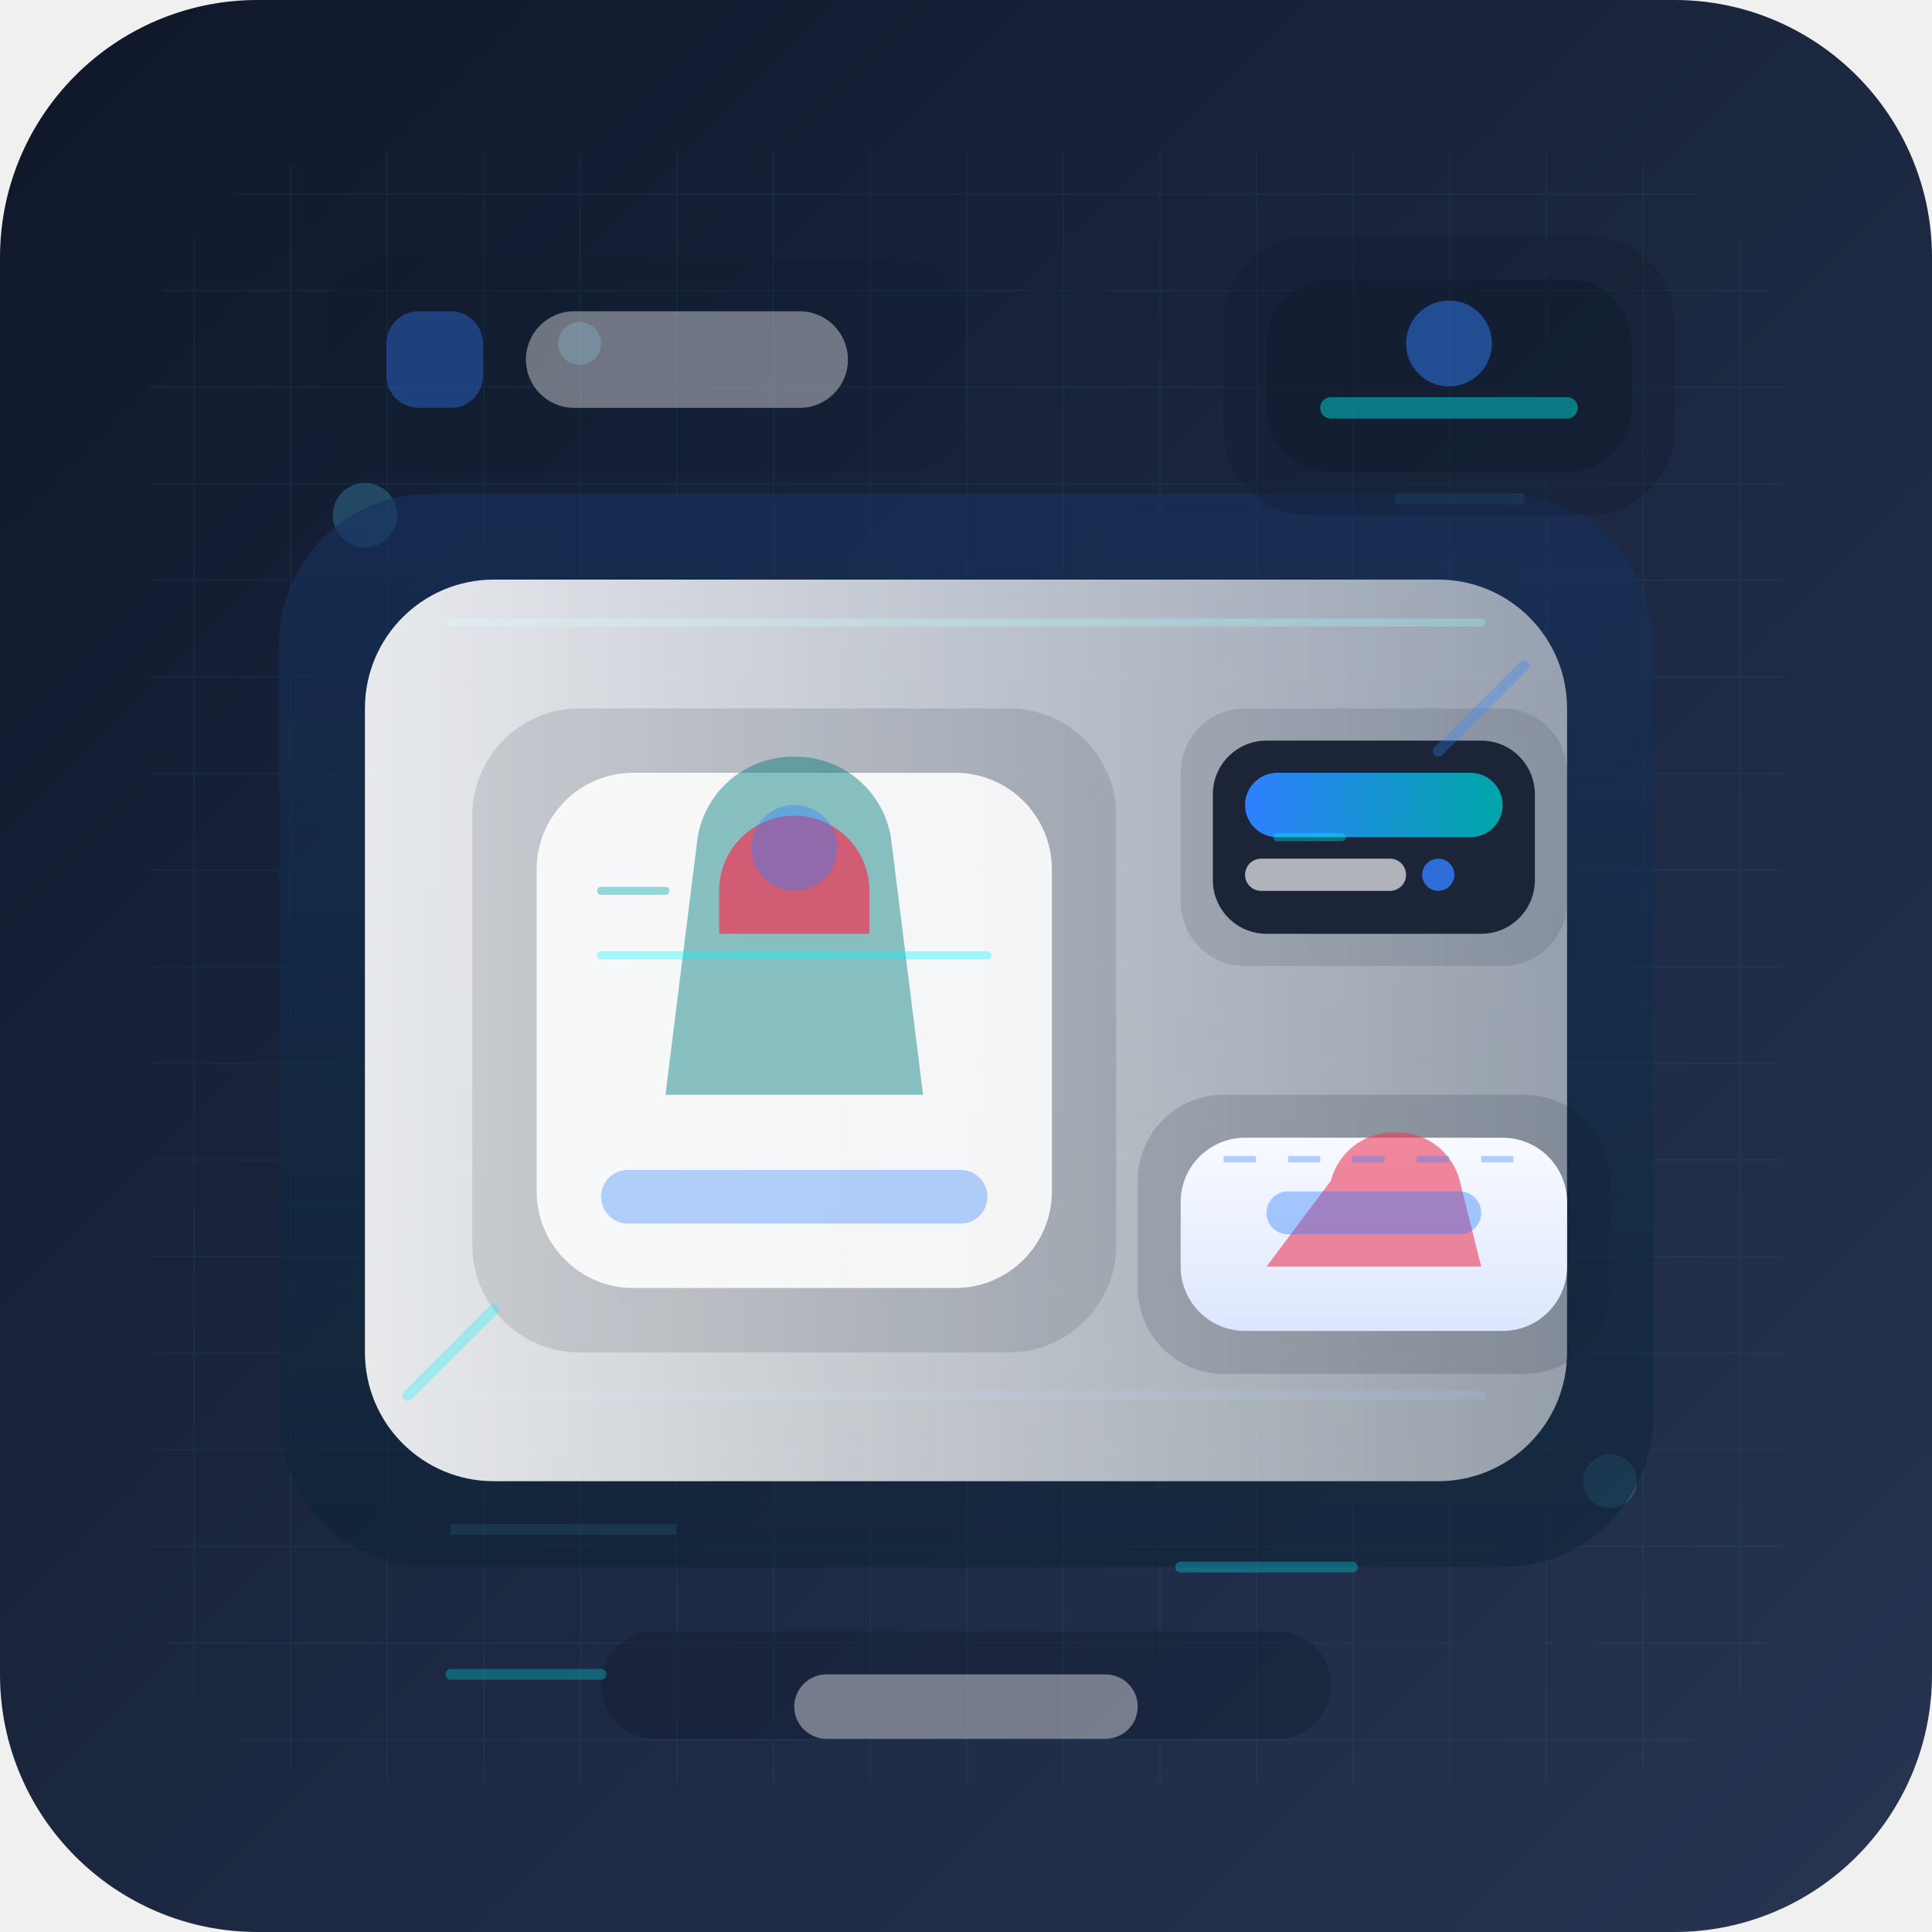
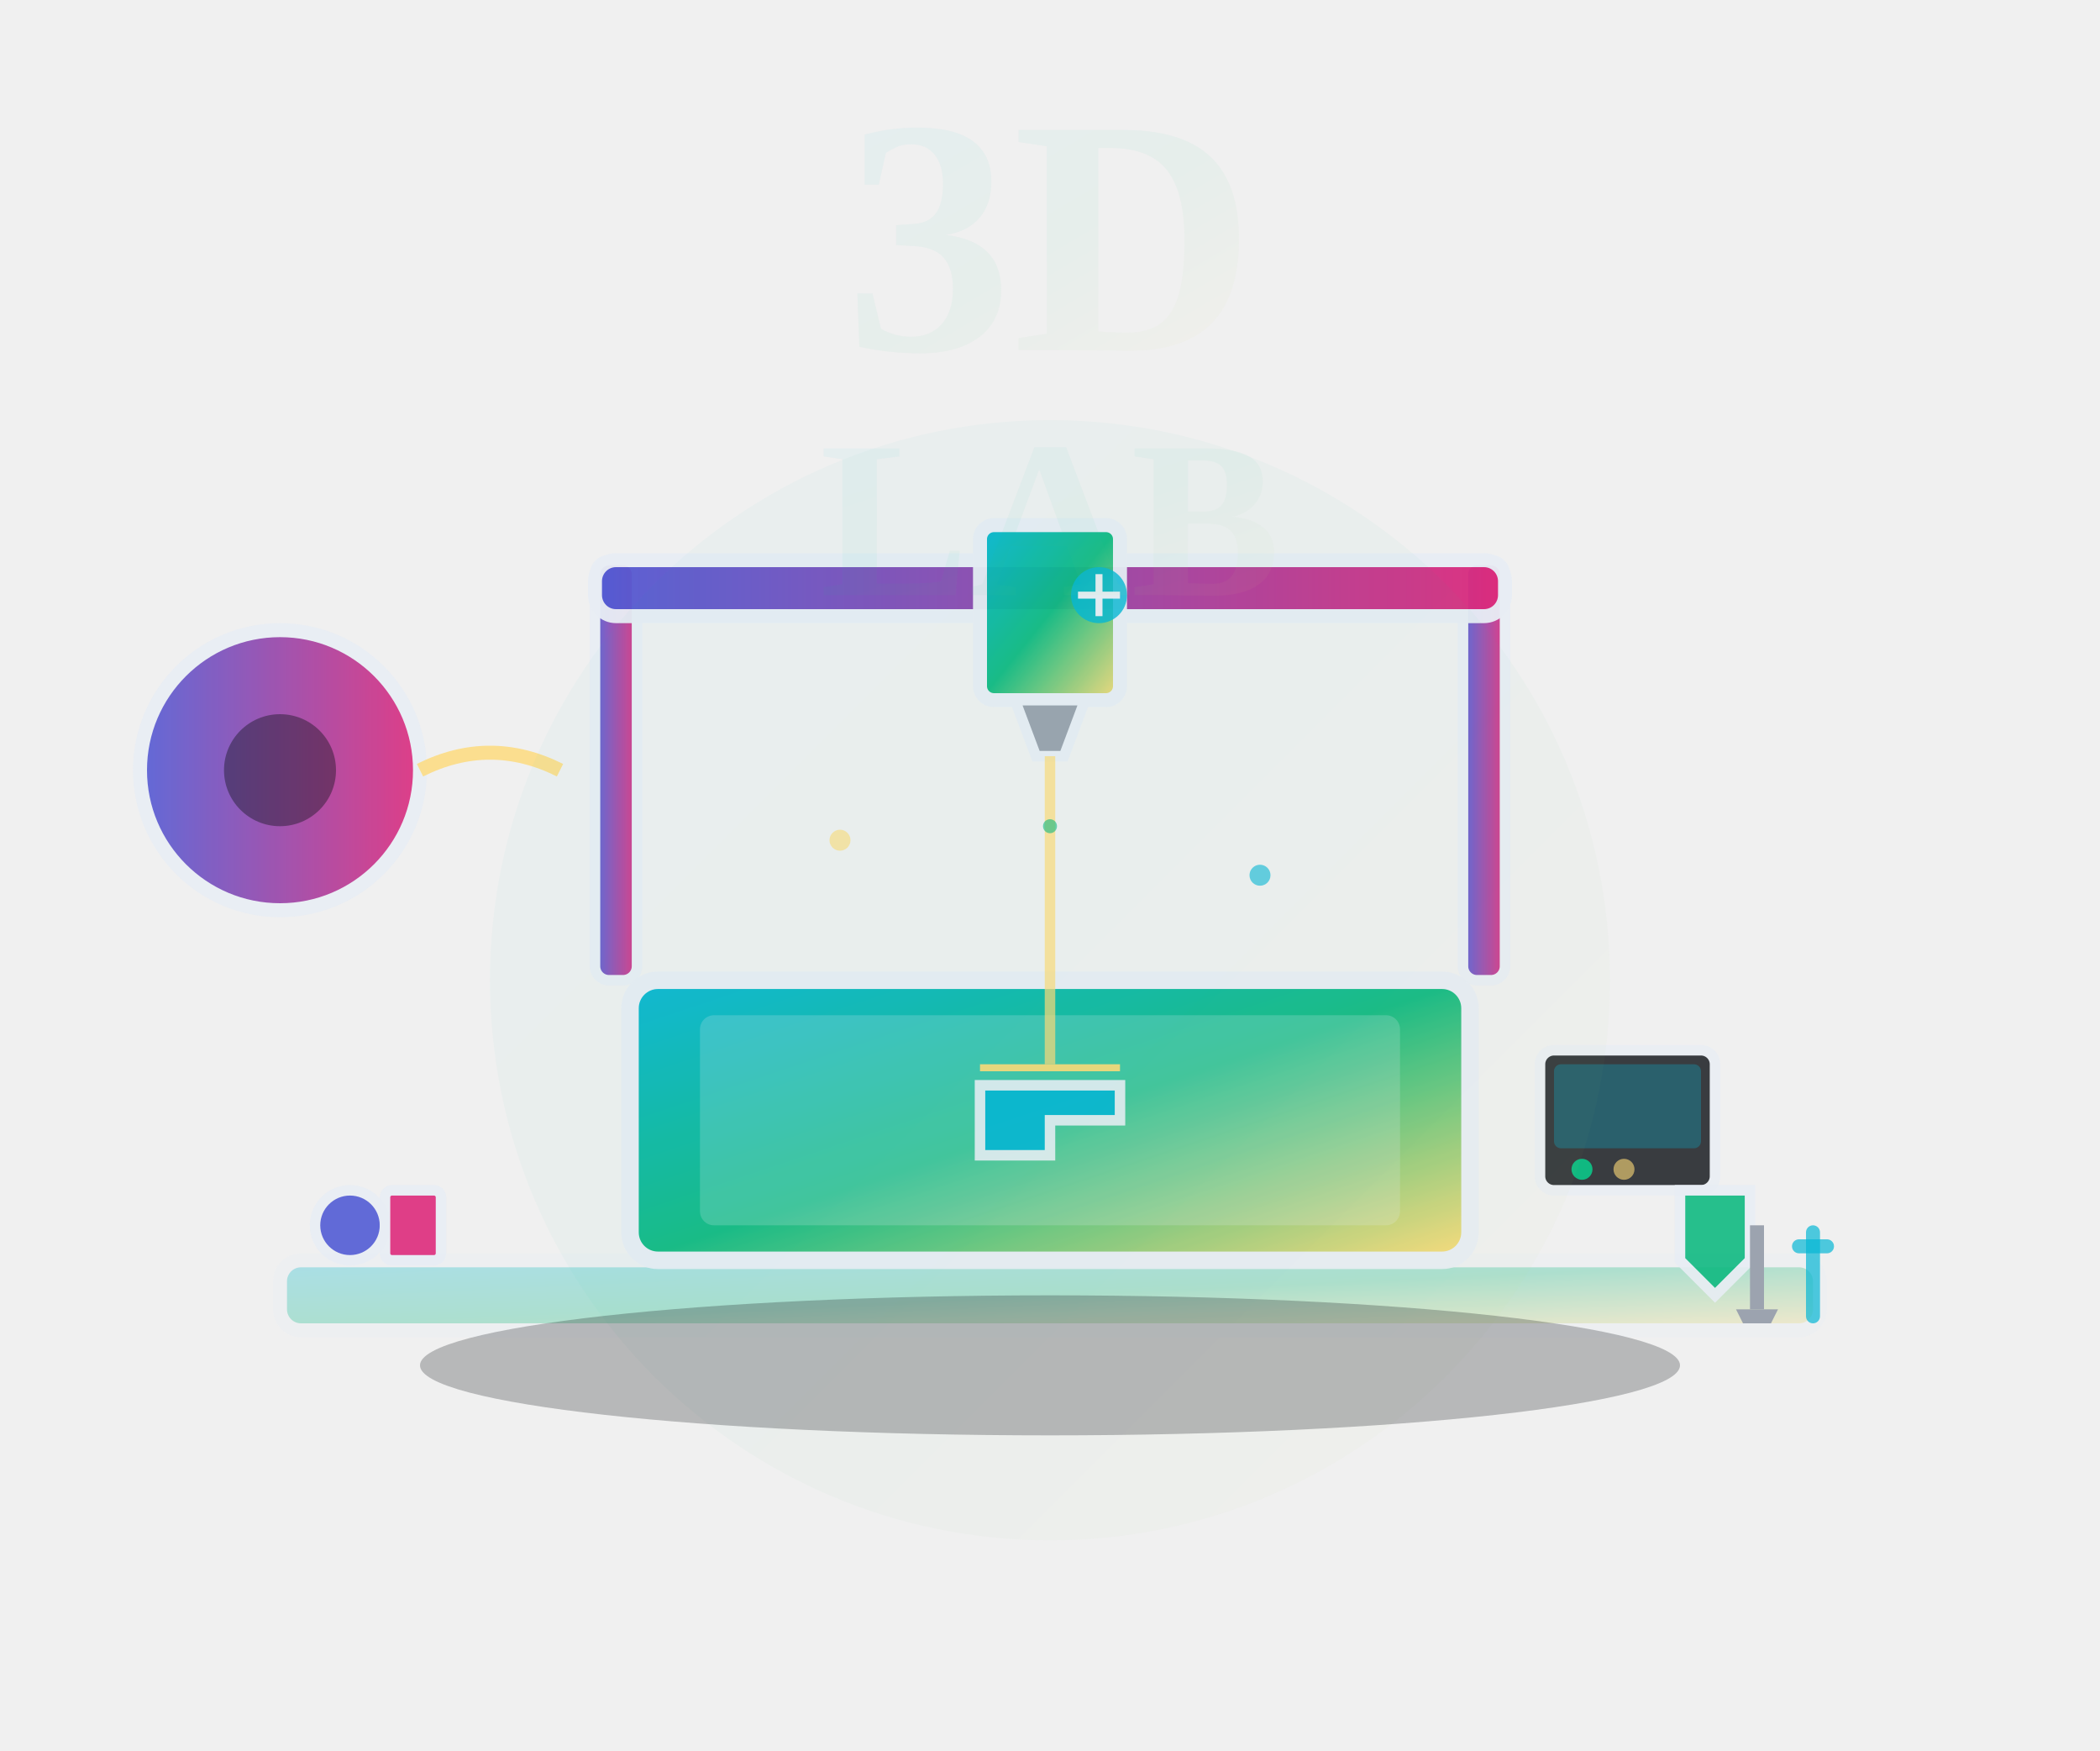
- <svg xmlns="http://www.w3.org/2000/svg" viewBox="0 0 360 360" role="img" aria-labelledby="title desc">
+ <svg xmlns="http://www.w3.org/2000/svg" viewBox="0 0 300 250" fill="none">
  <defs>
-     <linearGradient id="bg" x1="0%" y1="0%" x2="100%" y2="100%">
-       <stop offset="0%" stop-color="#0f172a" />
-       <stop offset="60%" stop-color="#1e2a44" />
-       <stop offset="100%" stop-color="#273552" />
+     <linearGradient id="grad-hero-main" x1="0%" y1="0%" x2="100%" y2="100%">
+       <stop offset="0%" style="stop-color:#06B6D4;stop-opacity:1" />
+       <stop offset="50%" style="stop-color:#10B981;stop-opacity:1" />
+       <stop offset="100%" style="stop-color:#FEDA77;stop-opacity:1" />
    </linearGradient>
-     <linearGradient id="printer" x1="0%" y1="0%" x2="100%" y2="0%">
-       <stop offset="0%" stop-color="#2f80ff" />
-       <stop offset="100%" stop-color="#00a6a8" />
+     <linearGradient id="grad-hero-accent" x1="0%" y1="0%" x2="100%" y2="0%">
+       <stop offset="0%" style="stop-color:#515BD4;stop-opacity:1" />
+       <stop offset="100%" style="stop-color:#DD2A7B;stop-opacity:1" />
    </linearGradient>
-     <linearGradient id="piece" x1="0%" y1="0%" x2="0%" y2="100%">
-       <stop offset="0%" stop-color="#f9faff" />
-       <stop offset="100%" stop-color="#dce7ff" />
-     </linearGradient>
-     <linearGradient id="glass" x1="0%" y1="0%" x2="100%" y2="0%">
-       <stop offset="0%" stop-color="#ffffff" stop-opacity="0.9" />
-       <stop offset="100%" stop-color="#ffffff" stop-opacity="0.55" />
-     </linearGradient>
-     <linearGradient id="hud" x1="0%" y1="0%" x2="0%" y2="100%">
-       <stop offset="0%" stop-color="#2f80ff" stop-opacity="0.45" />
-       <stop offset="100%" stop-color="#00a6a8" stop-opacity="0.15" />
-     </linearGradient>
-     <pattern id="mesh" width="18" height="18" patternUnits="userSpaceOnUse">
-       <path d="M18 0H0V18" fill="none" stroke="#00f5ff" stroke-width="0.6" opacity="0.14" />
-     </pattern>
  </defs>
-   <rect width="360" height="360" rx="48" fill="url(#bg)" />
-   <rect x="28" y="28" width="304" height="304" rx="40" fill="url(#mesh)" opacity="0.35" />
-   <g opacity="0.25" fill="#4cc9f0">
-     <circle cx="68" cy="96" r="6" />
-     <circle cx="108" cy="64" r="4" />
-     <circle cx="300" cy="276" r="5" />
-     <path d="M260 92h24v2h-24z" />
-     <path d="M84 284h42v2H84z" />
-   </g>
-   <rect x="52" y="92" width="256" height="200" rx="28" fill="rgba(15,23,42,0.55)" />
-   <rect x="52" y="92" width="256" height="200" rx="28" fill="url(#hud)" opacity="0.35" />
-   <path d="M84 116h192" stroke="#00f5ff" stroke-width="1.5" stroke-linecap="round" opacity="0.3" />
-   <path d="M84 260h192" stroke="#2f80ff" stroke-width="1.5" stroke-linecap="round" opacity="0.18" />
-   <g transform="translate(68 108)">
-     <rect width="224" height="168" rx="24" fill="url(#glass)" />
-     <g transform="translate(20 24)">
-       <rect width="120" height="120" rx="20" fill="#0b1422" opacity="0.12" />
-       <rect x="12" y="12" width="96" height="96" rx="18" fill="#ffffff" opacity="0.88" />
-       <rect x="24" y="86" width="72" height="10" rx="5" fill="#2f80ff" opacity="0.35" />
-       <path d="M36 72h48l-6-48a18 18 0 0 0-18-15 18 18 0 0 0-18 15z" fill="#007a7c" opacity="0.45" />
-       <path d="M60 20a14 14 0 0 0-14 14v8h28v-8a14 14 0 0 0-14-14z" fill="#eb3b5a" opacity="0.75" />
-       <circle cx="60" cy="26" r="8" fill="#2f80ff" opacity="0.4" />
-       <path d="M24 46h72" stroke="#00f5ff" stroke-width="1.5" stroke-linecap="round" opacity="0.35" />
-       <path d="M24 34h12" stroke="#00a6a8" stroke-width="1.5" stroke-linecap="round" opacity="0.4" />
+   <rect x="40" y="180" width="220" height="10" rx="3" fill="url(#grad-hero-main)" stroke="#E8EDF4" stroke-width="2" opacity="0.3" />
+   <g class="printer">
+     <rect x="90" y="140" width="120" height="40" rx="4" fill="url(#grad-hero-main)" stroke="#E8EDF4" stroke-width="2.5" opacity="0.95" />
+     <rect x="100" y="145" width="100" height="30" rx="2" fill="#E8EDF4" opacity="0.2" />
+     <g class="print-object">
+       <path d="M140 155 L140 165 L150 165 L150 160 L160 160 L160 155 Z" fill="#06B6D4" stroke="#E8EDF4" stroke-width="1.5" opacity="0.9">
+         <animate attributeName="opacity" values="0.9;0.6;0.9" dur="2s" repeatCount="indefinite" />
+       </path>
+       <rect x="140" y="152" width="20" height="1" fill="#FEDA77" opacity="0.9">
+         <animate attributeName="width" values="0;20;0" dur="3s" repeatCount="indefinite" />
+       </rect>
    </g>
-     <g transform="translate(152 24)">
-       <rect width="72" height="48" rx="12" fill="#0f172a" opacity="0.12" />
-       <rect x="6" y="6" width="60" height="36" rx="10" fill="#1c2538" />
-       <rect x="12" y="12" width="48" height="12" rx="6" fill="url(#printer)" />
-       <rect x="12" y="28" width="30" height="6" rx="3" fill="#ffffff" opacity="0.65" />
-       <circle cx="48" cy="31" r="3" fill="#2f80ff" opacity="0.8" />
-       <path d="M18 24h12" stroke="#00f5ff" stroke-width="1.5" stroke-linecap="round" opacity="0.35" />
+     <rect x="85" y="80" width="6" height="60" rx="2" fill="url(#grad-hero-accent)" stroke="#E8EDF4" stroke-width="1.5" opacity="0.9" />
+     <rect x="209" y="80" width="6" height="60" rx="2" fill="url(#grad-hero-accent)" stroke="#E8EDF4" stroke-width="1.5" opacity="0.9" />
+     <rect x="85" y="80" width="130" height="8" rx="3" fill="url(#grad-hero-accent)" stroke="#E8EDF4" stroke-width="2" opacity="0.95">
+       <animateTransform attributeName="transform" type="translate" values="0,0; 0,5; 0,0" dur="4s" repeatCount="indefinite" />
+     </rect>
+     <g class="extruder">
+       <rect x="140" y="75" width="20" height="25" rx="2" fill="url(#grad-hero-main)" stroke="#E8EDF4" stroke-width="2" opacity="0.95">
+         <animateTransform attributeName="transform" type="translate" values="0,0; 10,0; 0,0; -10,0; 0,0" dur="6s" repeatCount="indefinite" />
+       </rect>
+       <path d="M145 100 L155 100 L152 108 L148 108 Z" fill="#9CA3AF" stroke="#E8EDF4" stroke-width="1.5">
+         <animateTransform attributeName="transform" type="translate" values="0,0; 10,0; 0,0; -10,0; 0,0" dur="6s" repeatCount="indefinite" />
+       </path>
+       <line x1="150" y1="108" x2="150" y2="152" stroke="#FEDA77" stroke-width="1.5" opacity="0.7">
+         <animateTransform attributeName="transform" type="translate" values="0,0; 10,0; 0,0; -10,0; 0,0" dur="6s" repeatCount="indefinite" />
+         <animate attributeName="opacity" values="0.7;0.3;0.7" dur="1.5s" repeatCount="indefinite" />
+       </line>
+       <g transform="translate(157, 85)">
+         <circle cx="0" cy="0" r="4" fill="#06B6D4" opacity="0.8">
+           <animateTransform attributeName="transform" type="rotate" values="0 0 0; 360 0 0" dur="1s" repeatCount="indefinite" additive="sum" />
+         </circle>
+         <rect x="-3" y="-0.5" width="6" height="1" fill="#E8EDF4" />
+         <rect x="-0.5" y="-3" width="1" height="6" fill="#E8EDF4" />
+       </g>
    </g>
-     <g transform="translate(144 96)">
-       <rect width="88" height="52" rx="16" fill="#0f172a" opacity="0.15" />
-       <rect x="8" y="8" width="72" height="36" rx="12" fill="url(#piece)" />
-       <path d="M24 32h40l-4-16a12 12 0 0 0-12-9 12 12 0 0 0-12 9z" fill="#eb3b5a" opacity="0.6" />
-       <rect x="24" y="18" width="40" height="8" rx="4" fill="#2f80ff" opacity="0.4" />
-       <path d="M16 12h56" stroke="#2f80ff" stroke-width="1.2" stroke-dasharray="6 6" opacity="0.35" />
+     <g transform="translate(220, 150)">
+       <rect x="0" y="0" width="25" height="20" rx="2" fill="#0B0F14" stroke="#E8EDF4" stroke-width="1.5" opacity="0.8" />
+       <rect x="2" y="2" width="21" height="12" rx="1" fill="#06B6D4" opacity="0.3" />
+       <circle cx="6" cy="17" r="1.5" fill="#10B981">
+         <animate attributeName="opacity" values="1;0.3;1" dur="2s" repeatCount="indefinite" />
+       </circle>
+       <circle cx="12" cy="17" r="1.5" fill="#FEDA77" opacity="0.6" />
    </g>
  </g>
-   <g fill="none" stroke-linecap="round" stroke-width="2" opacity="0.3">
-     <path d="M92 244l-16 16" stroke="#00f5ff" />
-     <path d="M268 140l16-16" stroke="#2f80ff" />
-     <path d="M220 292h32" stroke="#00f5ff" />
+   <g transform="translate(40, 110)">
+     <circle cx="0" cy="0" r="20" fill="url(#grad-hero-accent)" stroke="#E8EDF4" stroke-width="2" opacity="0.9">
+       <animateTransform attributeName="transform" type="rotate" values="0 0 0; 360 0 0" dur="12s" repeatCount="indefinite" />
+     </circle>
+     <circle cx="0" cy="0" r="8" fill="#0B0F14" opacity="0.4" />
+     <path d="M20 0 Q30 -5 40 0" stroke="#FEDA77" stroke-width="2" fill="none" opacity="0.8" />
  </g>
-   <g transform="translate(60 48)" opacity="0.55">
-     <rect x="0" y="0" width="120" height="40" rx="12" fill="rgba(15,23,42,0.32)" />
-     <rect x="12" y="10" width="18" height="18" rx="6" fill="#2f80ff" opacity="0.65" />
-     <rect x="38" y="10" width="60" height="18" rx="9" fill="#ffffff" opacity="0.7" />
+   <g class="finished-parts">
+     <g transform="translate(240, 170)">
+       <path d="M0 0 L10 0 L10 10 L5 15 L0 10 Z" fill="#10B981" stroke="#E8EDF4" stroke-width="1.5" opacity="0.9" />
+     </g>
+     <circle cx="50" cy="175" r="5" fill="#515BD4" stroke="#E8EDF4" stroke-width="1.5" opacity="0.9" />
+     <rect x="55" y="170" width="8" height="10" rx="1" fill="#DD2A7B" stroke="#E8EDF4" stroke-width="1.5" opacity="0.9" />
  </g>
-   <g transform="translate(228 44)" opacity="0.65">
-     <rect width="84" height="52" rx="16" fill="#0f172a" opacity="0.45" />
-     <rect x="8" y="8" width="68" height="36" rx="12" fill="#101a2c" />
-     <path d="M20 32h44" stroke="#00a6a8" stroke-width="4" stroke-linecap="round" />
-     <circle cx="42" cy="20" r="8" fill="#2f80ff" opacity="0.7" />
+   <g class="tools" transform="translate(250, 175)">
+     <rect x="0" y="0" width="2" height="12" fill="#9CA3AF" />
+     <path d="M-2 12 L4 12 L3 14 L-1 14 Z" fill="#9CA3AF" />
+     <rect x="8" y="0" width="2" height="14" rx="1" fill="#06B6D4" opacity="0.7" />
+     <rect x="6" y="2" width="6" height="2" rx="1" fill="#06B6D4" opacity="0.7" />
  </g>
-   <rect x="112" y="304" width="136" height="20" rx="10" fill="#0f172a" opacity="0.35" />
-   <rect x="148" y="312" width="64" height="12" rx="6" fill="#ffffff" opacity="0.4" />
-   <path d="M112 312h-28" stroke="#00f5ff" stroke-width="2" stroke-linecap="round" opacity="0.28" />
+   <g class="process-particles">
+     <circle cx="120" cy="120" r="1.5" fill="#FEDA77" opacity="0.6">
+       <animate attributeName="cy" values="120;100;120" dur="3s" repeatCount="indefinite" />
+       <animate attributeName="opacity" values="0.6;0;0.6" dur="3s" repeatCount="indefinite" />
+     </circle>
+     <circle cx="180" cy="125" r="1.5" fill="#06B6D4" opacity="0.6">
+       <animate attributeName="cy" values="125;105;125" dur="3.5s" repeatCount="indefinite" />
+       <animate attributeName="opacity" values="0.6;0;0.6" dur="3.5s" repeatCount="indefinite" />
+     </circle>
+     <circle cx="150" cy="118" r="1" fill="#10B981" opacity="0.6">
+       <animate attributeName="cy" values="118;98;118" dur="2.8s" repeatCount="indefinite" />
+       <animate attributeName="opacity" values="0.6;0;0.6" dur="2.8s" repeatCount="indefinite" />
+     </circle>
+   </g>
+   <g opacity="0.05">
+     <text x="150" y="50" font-size="48" font-weight="bold" fill="url(#grad-hero-main)" text-anchor="middle">3D</text>
+     <text x="150" y="85" font-size="32" font-weight="bold" fill="url(#grad-hero-main)" text-anchor="middle">LAB</text>
+   </g>
+   <circle cx="150" cy="140" r="80" fill="url(#grad-hero-main)" opacity="0.03">
+     <animate attributeName="r" values="80;90;80" dur="4s" repeatCount="indefinite" />
+   </circle>
+   <ellipse cx="150" cy="195" rx="90" ry="10" fill="#0B0F14" opacity="0.25" />
</svg>
